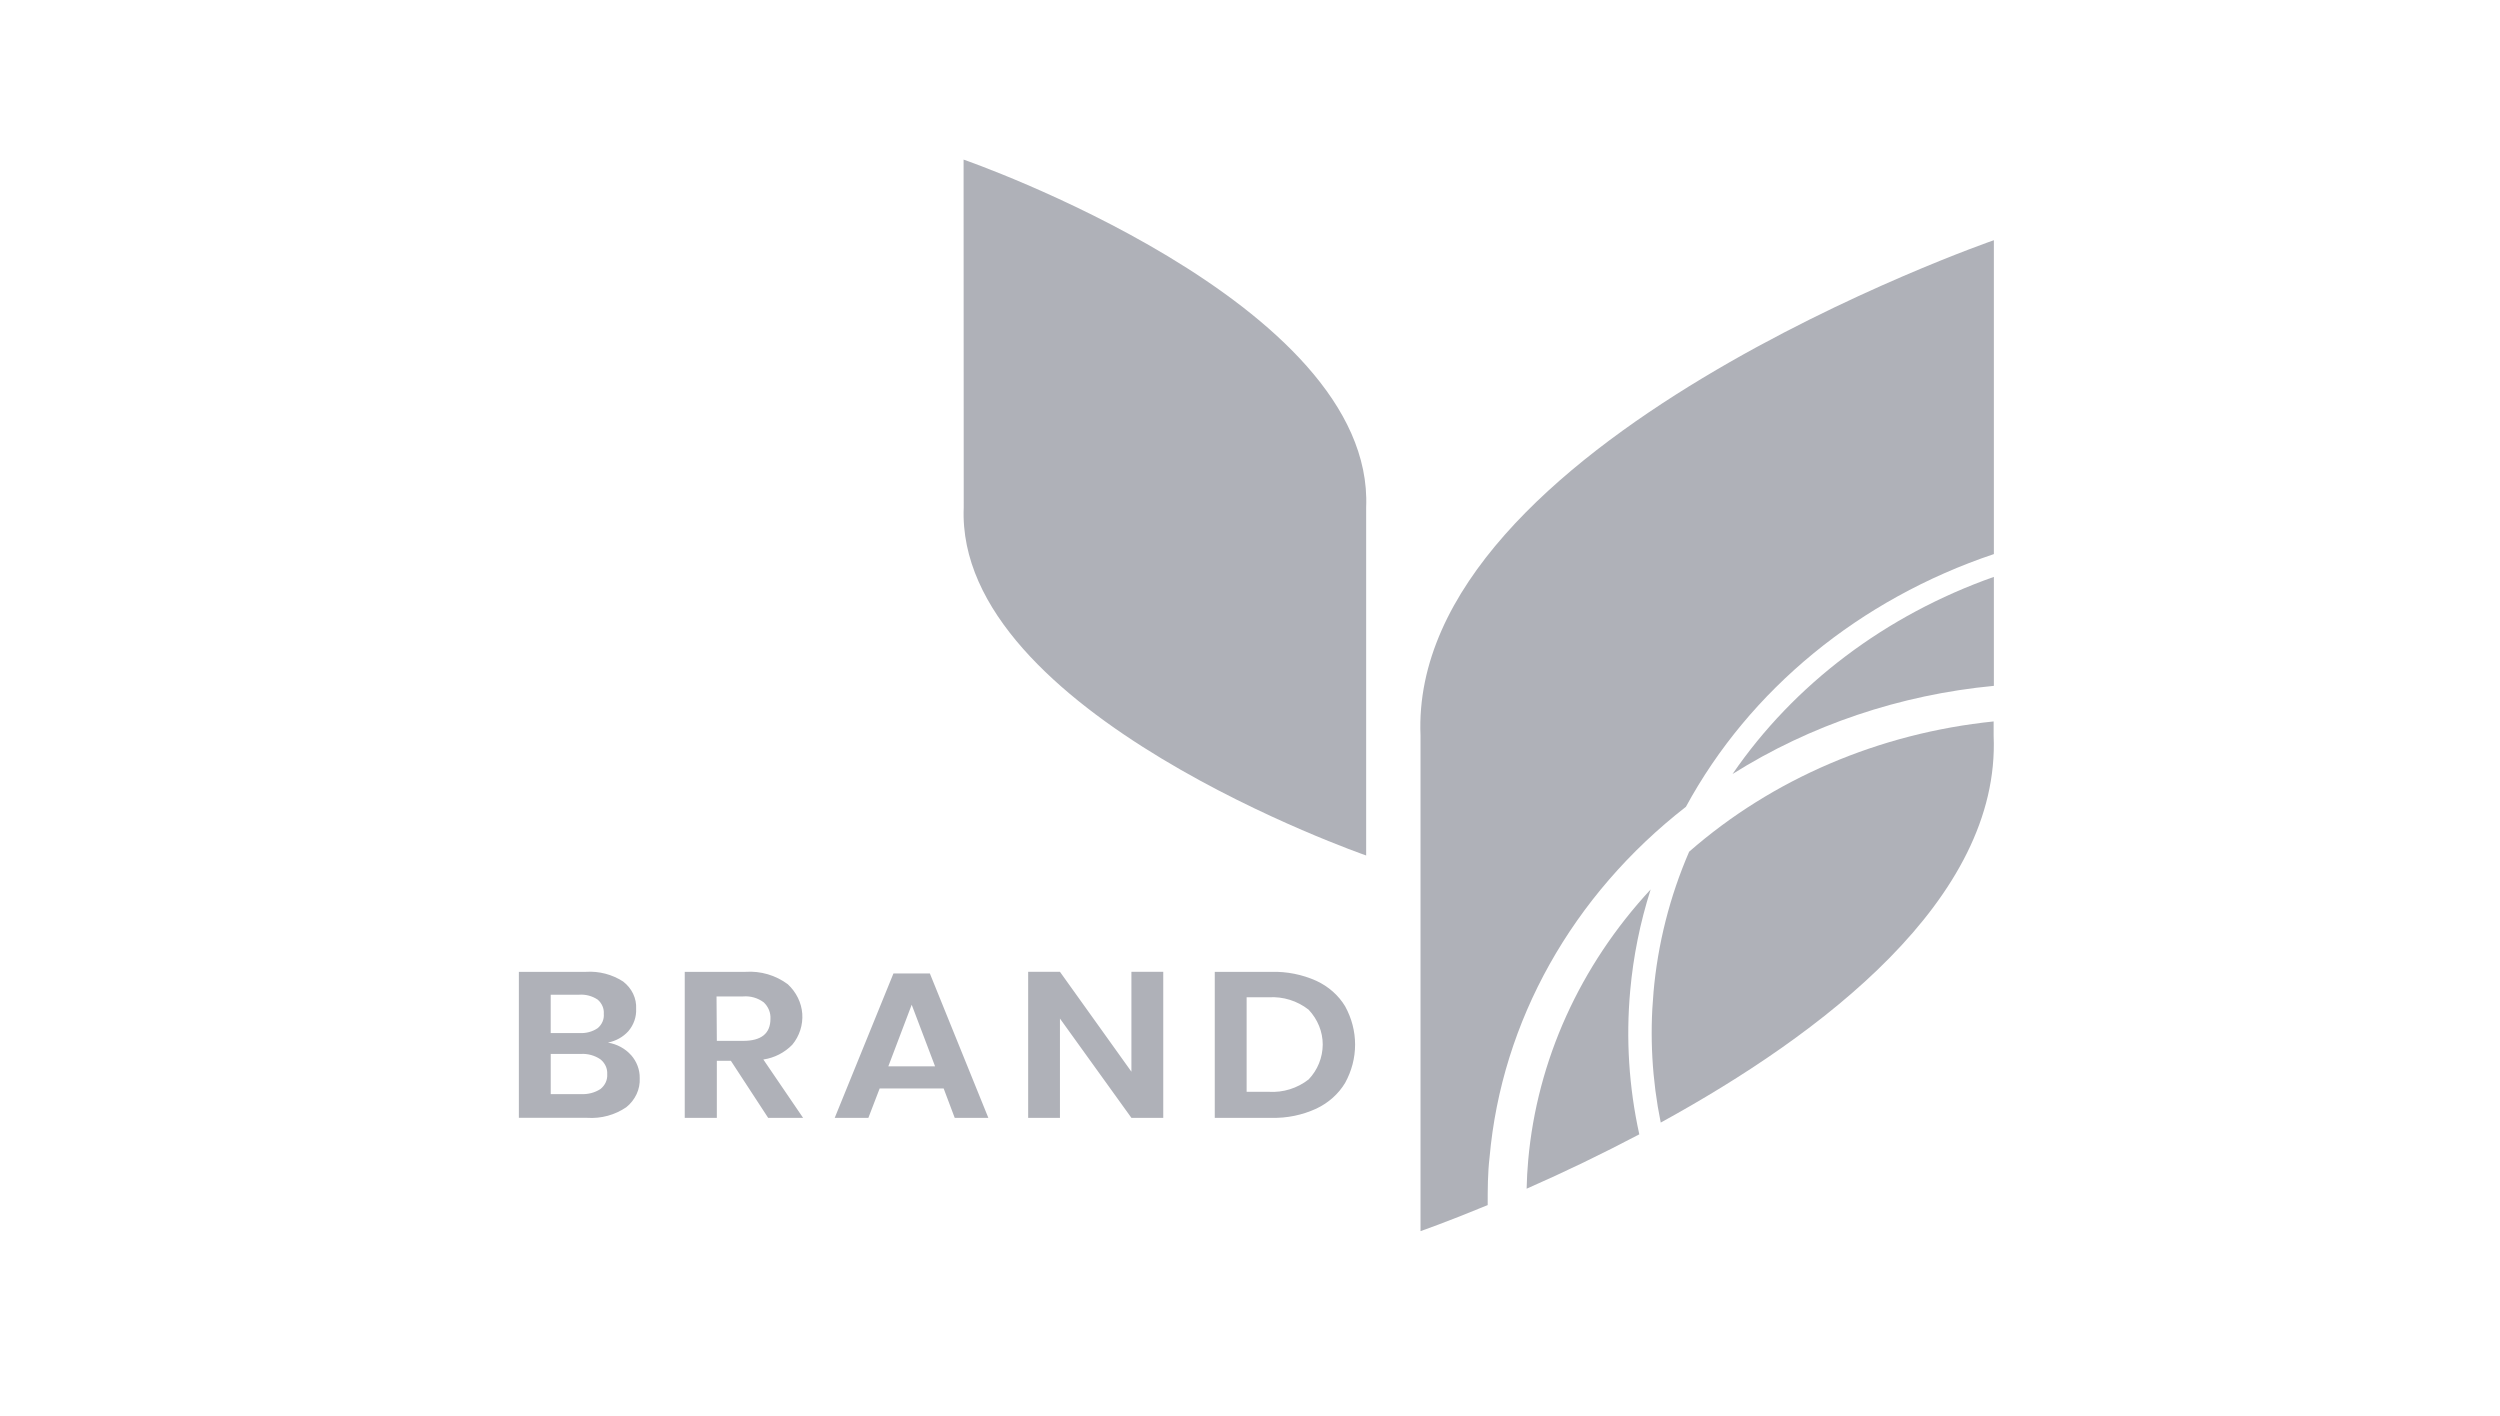
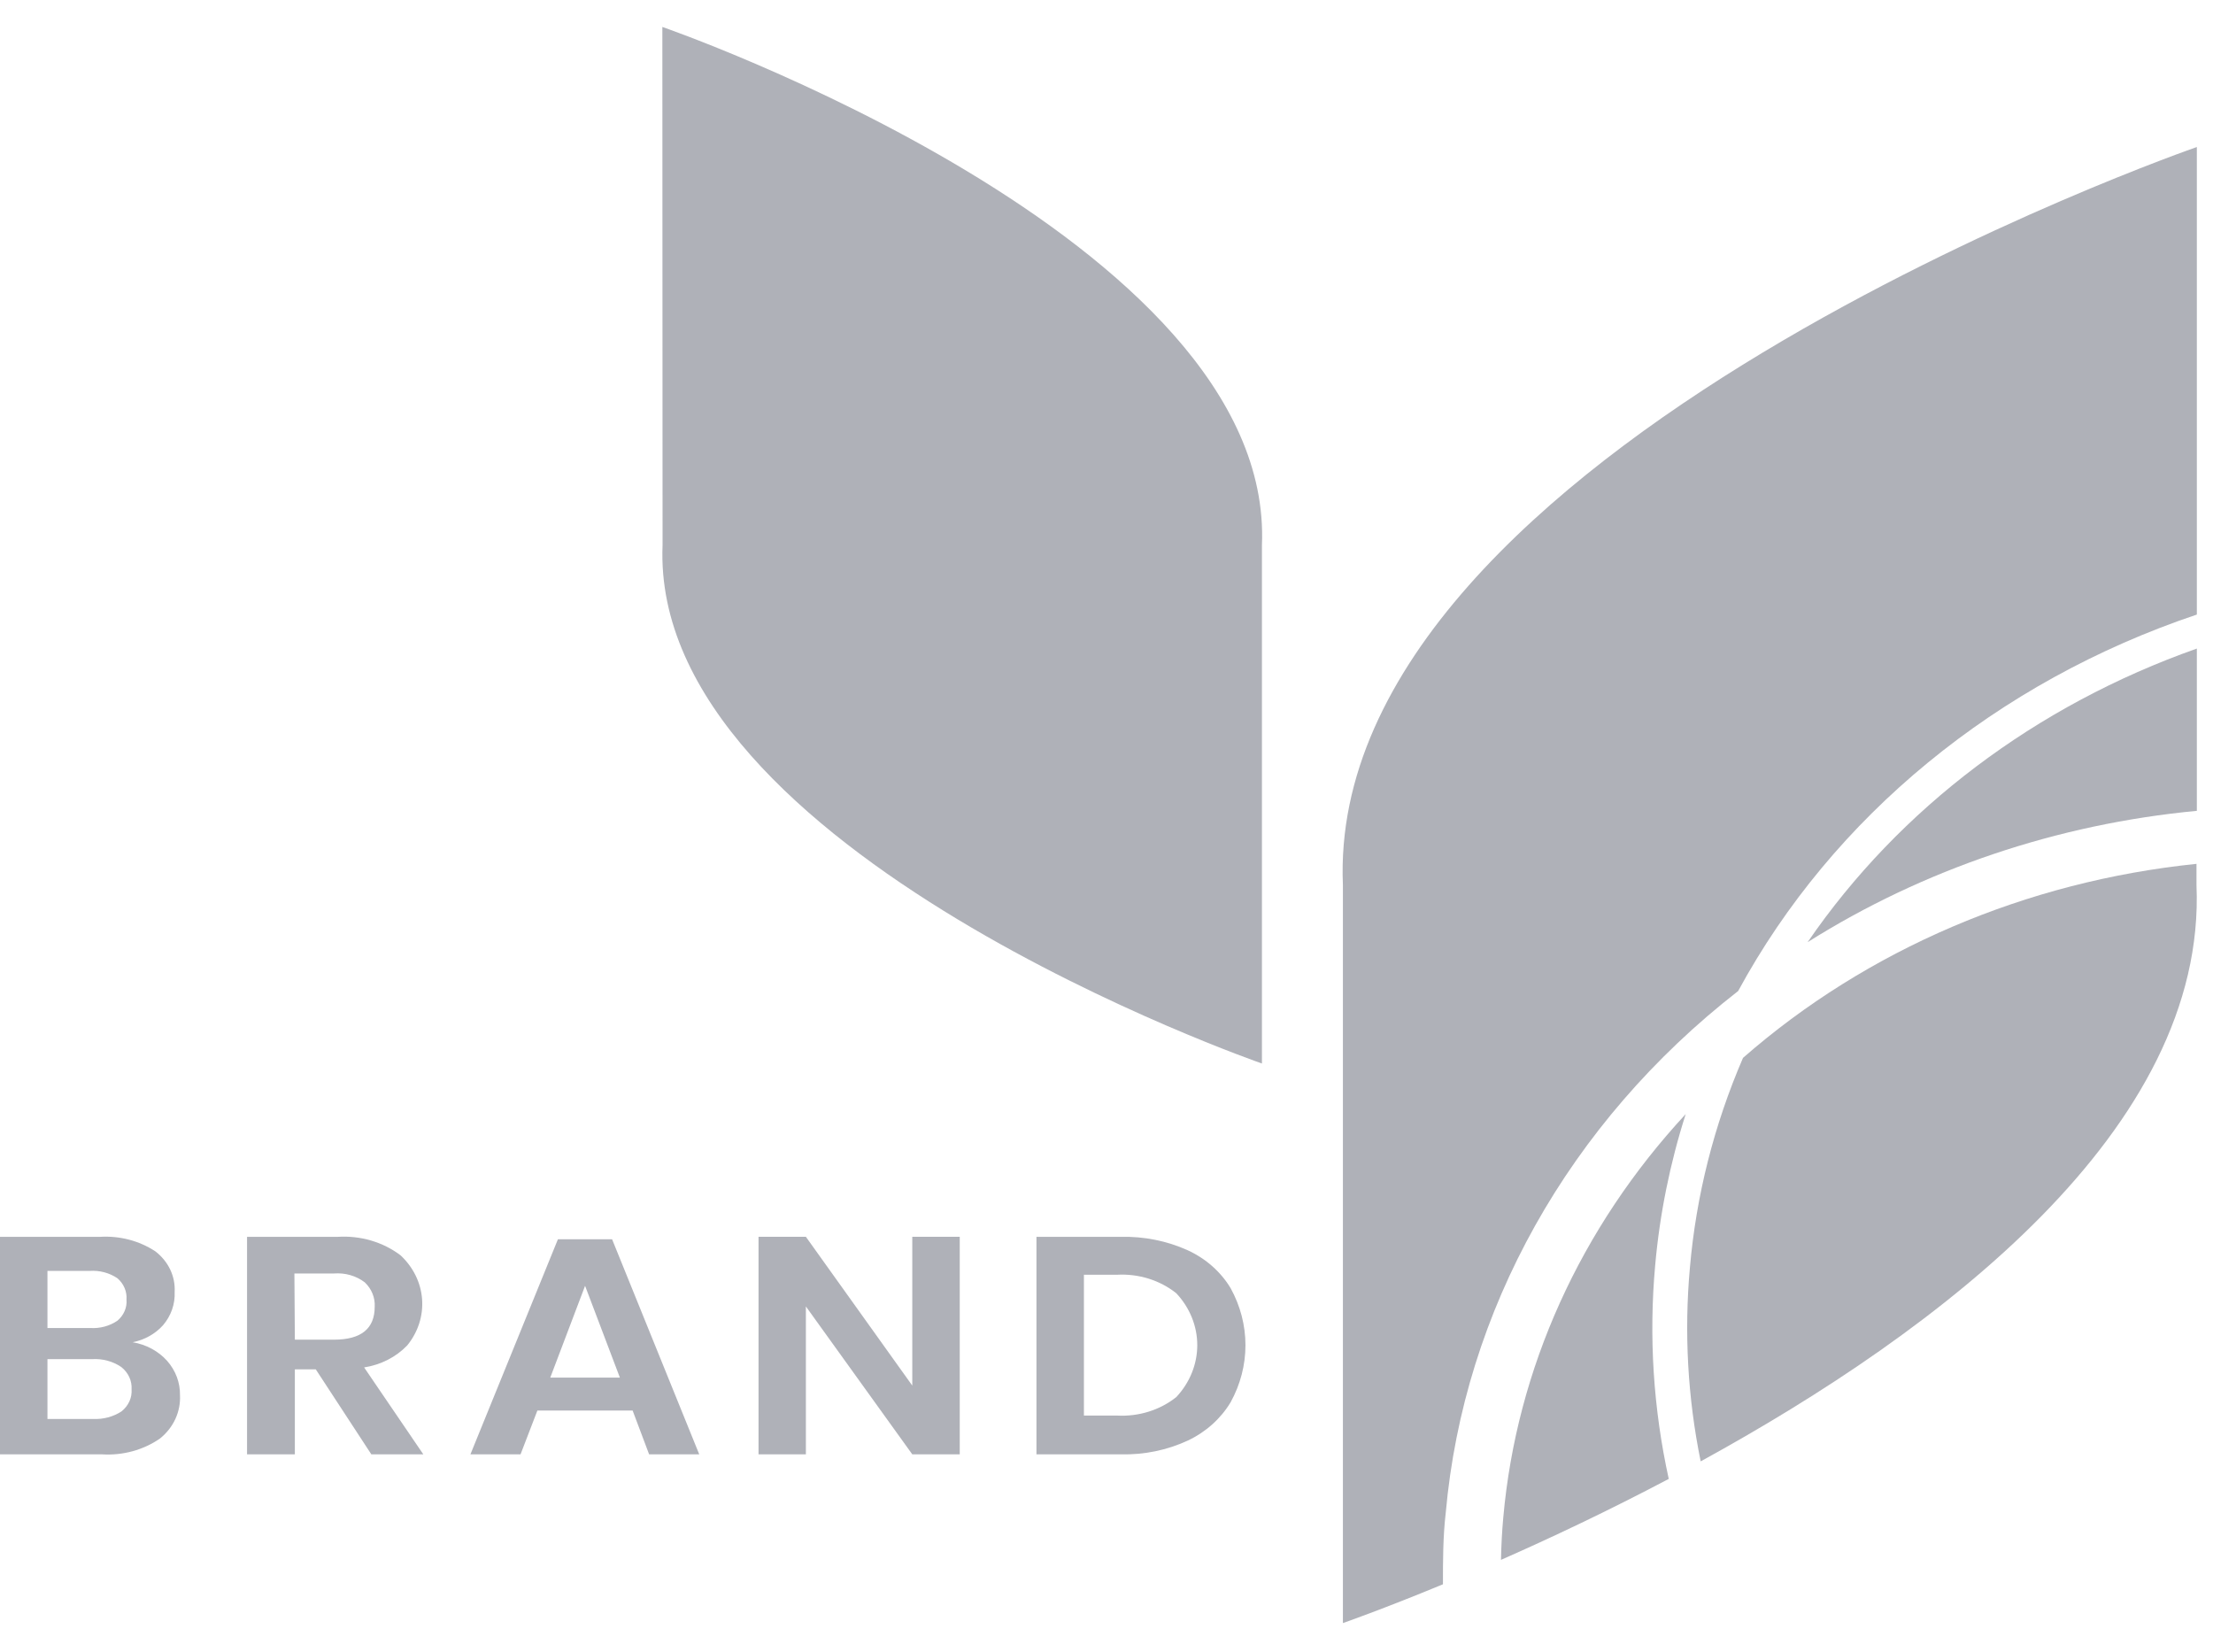
- <svg xmlns="http://www.w3.org/2000/svg" width="106" height="60" fill="none">
-   <path d="M26.757 44.735c.244.276.373.622.367.977a1.43 1.43 0 0 1-.131.676 1.558 1.558 0 0 1-.438.558 2.627 2.627 0 0 1-1.651.45H22v-6.19h2.844a2.593 2.593 0 0 1 1.576.41c.184.142.33.32.425.52.096.202.139.42.127.64.016.34-.1.677-.33.946-.221.246-.526.416-.866.484.385.064.733.252.98.53Zm-3.406-.934h1.216c.276.018.55-.055.773-.206a.738.738 0 0 0 .207-.275.68.68 0 0 0 .054-.33.702.702 0 0 0-.055-.329.759.759 0 0 0-.203-.276 1.255 1.255 0 0 0-.796-.209H23.35v1.625Zm2.108 2.374a.777.777 0 0 0 .224-.284.712.712 0 0 0 .063-.345.722.722 0 0 0-.066-.35.788.788 0 0 0-.228-.285 1.338 1.338 0 0 0-.826-.224h-1.275v1.703h1.292c.29.015.578-.06.816-.215ZM32.57 47.397l-1.581-2.42h-.595v2.42h-1.361v-6.191h2.577a2.699 2.699 0 0 1 1.793.526c.36.336.578.779.613 1.248a1.86 1.86 0 0 1-.421 1.314 2.148 2.148 0 0 1-1.229.629l1.685 2.474h-1.48Zm-2.176-3.264h1.113c.773 0 1.16-.312 1.16-.937a.852.852 0 0 0-.063-.375.917.917 0 0 0-.221-.321 1.282 1.282 0 0 0-.876-.251h-1.126l.013 1.884ZM40.01 46.15h-2.712l-.479 1.247h-1.427l2.49-6.122h1.544l2.48 6.122H40.48l-.469-1.246Zm-.363-.937-.991-2.613-.991 2.613h1.982ZM49.322 47.397h-1.35l-3.03-4.21v4.21h-1.348v-6.192h1.348l3.03 4.235v-4.235h1.35v6.192ZM57.033 45.915c-.28.467-.705.848-1.223 1.092a4.288 4.288 0 0 1-1.9.39h-2.404v-6.191h2.405a4.376 4.376 0 0 1 1.9.38c.517.24.943.616 1.222 1.08.278.504.423 1.06.423 1.625 0 .564-.145 1.12-.423 1.624Zm-1.546-.148a2.16 2.16 0 0 0 .597-1.478c0-.542-.212-1.066-.597-1.477a2.488 2.488 0 0 0-1.692-.527h-.938v4.008h.938a2.49 2.49 0 0 0 1.692-.526ZM40.856 6.767s17.438 6.028 17.069 14.751v14.754s-17.426-6.03-17.063-14.754l-.006-14.751ZM73.46 32.818c3.294-2.075 7.103-3.36 11.08-3.738v-4.62c-4.582 1.618-8.47 4.55-11.08 8.358Z" fill="#AFB1B8" />
-   <path d="M71.482 34.21c2.695-4.97 7.368-8.805 13.058-10.717V10.185s-24.835 8.587-24.31 21.009V52.2s1.107-.384 2.848-1.104c0-.671 0-1.349.08-2.03.513-5.766 3.507-11.11 8.324-14.857Z" fill="#AFB1B8" />
-   <path d="M69.12 42.013c.13-1.457.421-2.898.868-4.301-2.998 3.235-4.815 7.25-5.192 11.479-.037.399-.057.798-.067 1.21a74.756 74.756 0 0 0 4.777-2.305c-.44-2.001-.57-4.049-.386-6.083ZM70.108 42.089a19.051 19.051 0 0 0 .307 5.508c6.785-3.718 14.41-9.462 14.115-16.403v-.605c-4.848.497-9.383 2.437-12.91 5.523a19.259 19.259 0 0 0-1.513 5.977Z" fill="#AFB1B8" />
+ <svg xmlns="http://www.w3.org/2000/svg" width="63" height="47" viewBox="0 0 63 47" fill="none">
+   <path d="M4.757 38.735C5.001 39.011 5.13 39.357 5.124 39.712C5.136 39.944 5.091 40.175 4.993 40.389C4.895 40.602 4.745 40.793 4.555 40.946C4.082 41.274 3.496 41.434 2.904 41.397H0V35.206H2.844C3.406 35.171 3.963 35.317 4.42 35.617C4.604 35.758 4.749 35.935 4.845 36.136C4.941 36.338 4.984 36.556 4.972 36.775C4.988 37.117 4.871 37.453 4.641 37.722C4.421 37.968 4.116 38.139 3.776 38.206C4.161 38.27 4.509 38.458 4.757 38.735V38.735ZM1.351 37.801H2.567C2.843 37.819 3.117 37.746 3.34 37.595C3.431 37.519 3.502 37.425 3.547 37.32C3.593 37.215 3.611 37.102 3.601 36.99C3.609 36.878 3.591 36.766 3.546 36.661C3.502 36.556 3.432 36.462 3.343 36.385C3.114 36.229 2.831 36.155 2.547 36.176H1.351V37.801ZM3.459 40.175C3.556 40.097 3.633 40 3.683 39.891C3.733 39.782 3.754 39.664 3.746 39.546C3.753 39.426 3.731 39.307 3.68 39.197C3.629 39.087 3.551 38.989 3.452 38.911C3.214 38.749 2.922 38.67 2.626 38.687H1.351V40.39H2.643C2.933 40.405 3.221 40.329 3.459 40.175V40.175Z" fill="#AFB1B8" />
+   <path d="M10.571 41.397L8.989 38.977H8.394V41.397H7.033V35.206H9.61C10.259 35.164 10.901 35.352 11.403 35.732C11.764 36.068 11.981 36.511 12.016 36.98C12.051 37.45 11.902 37.916 11.595 38.294C11.277 38.627 10.843 38.849 10.366 38.923L12.051 41.397H10.571ZM8.394 38.133H9.507C10.28 38.133 10.667 37.821 10.667 37.196C10.675 37.068 10.653 36.94 10.604 36.821C10.556 36.701 10.48 36.592 10.383 36.5C10.138 36.314 9.824 36.224 9.507 36.249H8.381L8.394 38.133Z" fill="#AFB1B8" />
+   <path d="M18.01 40.151H15.298L14.819 41.397H13.392L15.883 35.275H17.425L19.906 41.397H18.479L18.01 40.151ZM17.647 39.213L16.656 36.6L15.665 39.213H17.647Z" fill="#AFB1B8" />
+   <path d="M27.322 41.397H25.971L22.942 37.187V41.397H21.594V35.205H22.942L25.971 39.44V35.205H27.322V41.397Z" fill="#AFB1B8" />
+   <path d="M35.033 39.915C34.753 40.382 34.328 40.763 33.81 41.007C33.222 41.279 32.569 41.413 31.911 41.397H29.506V35.206H31.911C32.568 35.19 33.22 35.321 33.81 35.587C34.328 35.825 34.754 36.202 35.033 36.666C35.311 37.17 35.456 37.726 35.456 38.291C35.456 38.855 35.311 39.411 35.033 39.915V39.915ZM33.487 39.767C33.872 39.355 34.084 38.831 34.084 38.289C34.084 37.747 33.872 37.223 33.487 36.812C33.02 36.439 32.413 36.25 31.795 36.285H30.857V40.293H31.795C32.413 40.328 33.02 40.139 33.487 39.767Z" fill="#AFB1B8" />
+   <path d="M18.856 0.767C18.856 0.767 36.294 6.795 35.925 15.518V30.272C35.925 30.272 18.499 24.241 18.862 15.518L18.856 0.767Z" fill="#AFB1B8" />
+   <path d="M51.46 26.818C54.754 24.743 58.563 23.457 62.54 23.08V18.461C57.958 20.078 54.071 23.01 51.46 26.818V26.818Z" fill="#AFB1B8" />
+   <path d="M49.482 28.209C52.177 23.24 56.85 19.405 62.54 17.493V4.185C62.54 4.185 37.705 12.772 38.23 25.194V46.2C38.23 46.2 39.337 45.816 41.078 45.096C41.078 44.425 41.078 43.747 41.157 43.067C41.671 37.3 44.665 31.956 49.482 28.209V28.209Z" fill="#AFB1B8" />
+   <path d="M47.12 36.013C47.25 34.556 47.541 33.115 47.989 31.712C44.99 34.947 43.173 38.961 42.796 43.191C42.759 43.59 42.739 43.989 42.73 44.401C44.14 43.78 45.782 43.006 47.506 42.096C47.066 40.095 46.936 38.047 47.12 36.013V36.013Z" fill="#AFB1B8" />
+   <path d="M48.108 36.089C47.942 37.929 48.045 39.781 48.415 41.597C55.2 37.879 62.824 32.136 62.53 25.194V24.589C57.682 25.086 53.147 27.026 49.62 30.112C48.795 32.024 48.285 34.039 48.108 36.089V36.089Z" fill="#AFB1B8" />
</svg>
